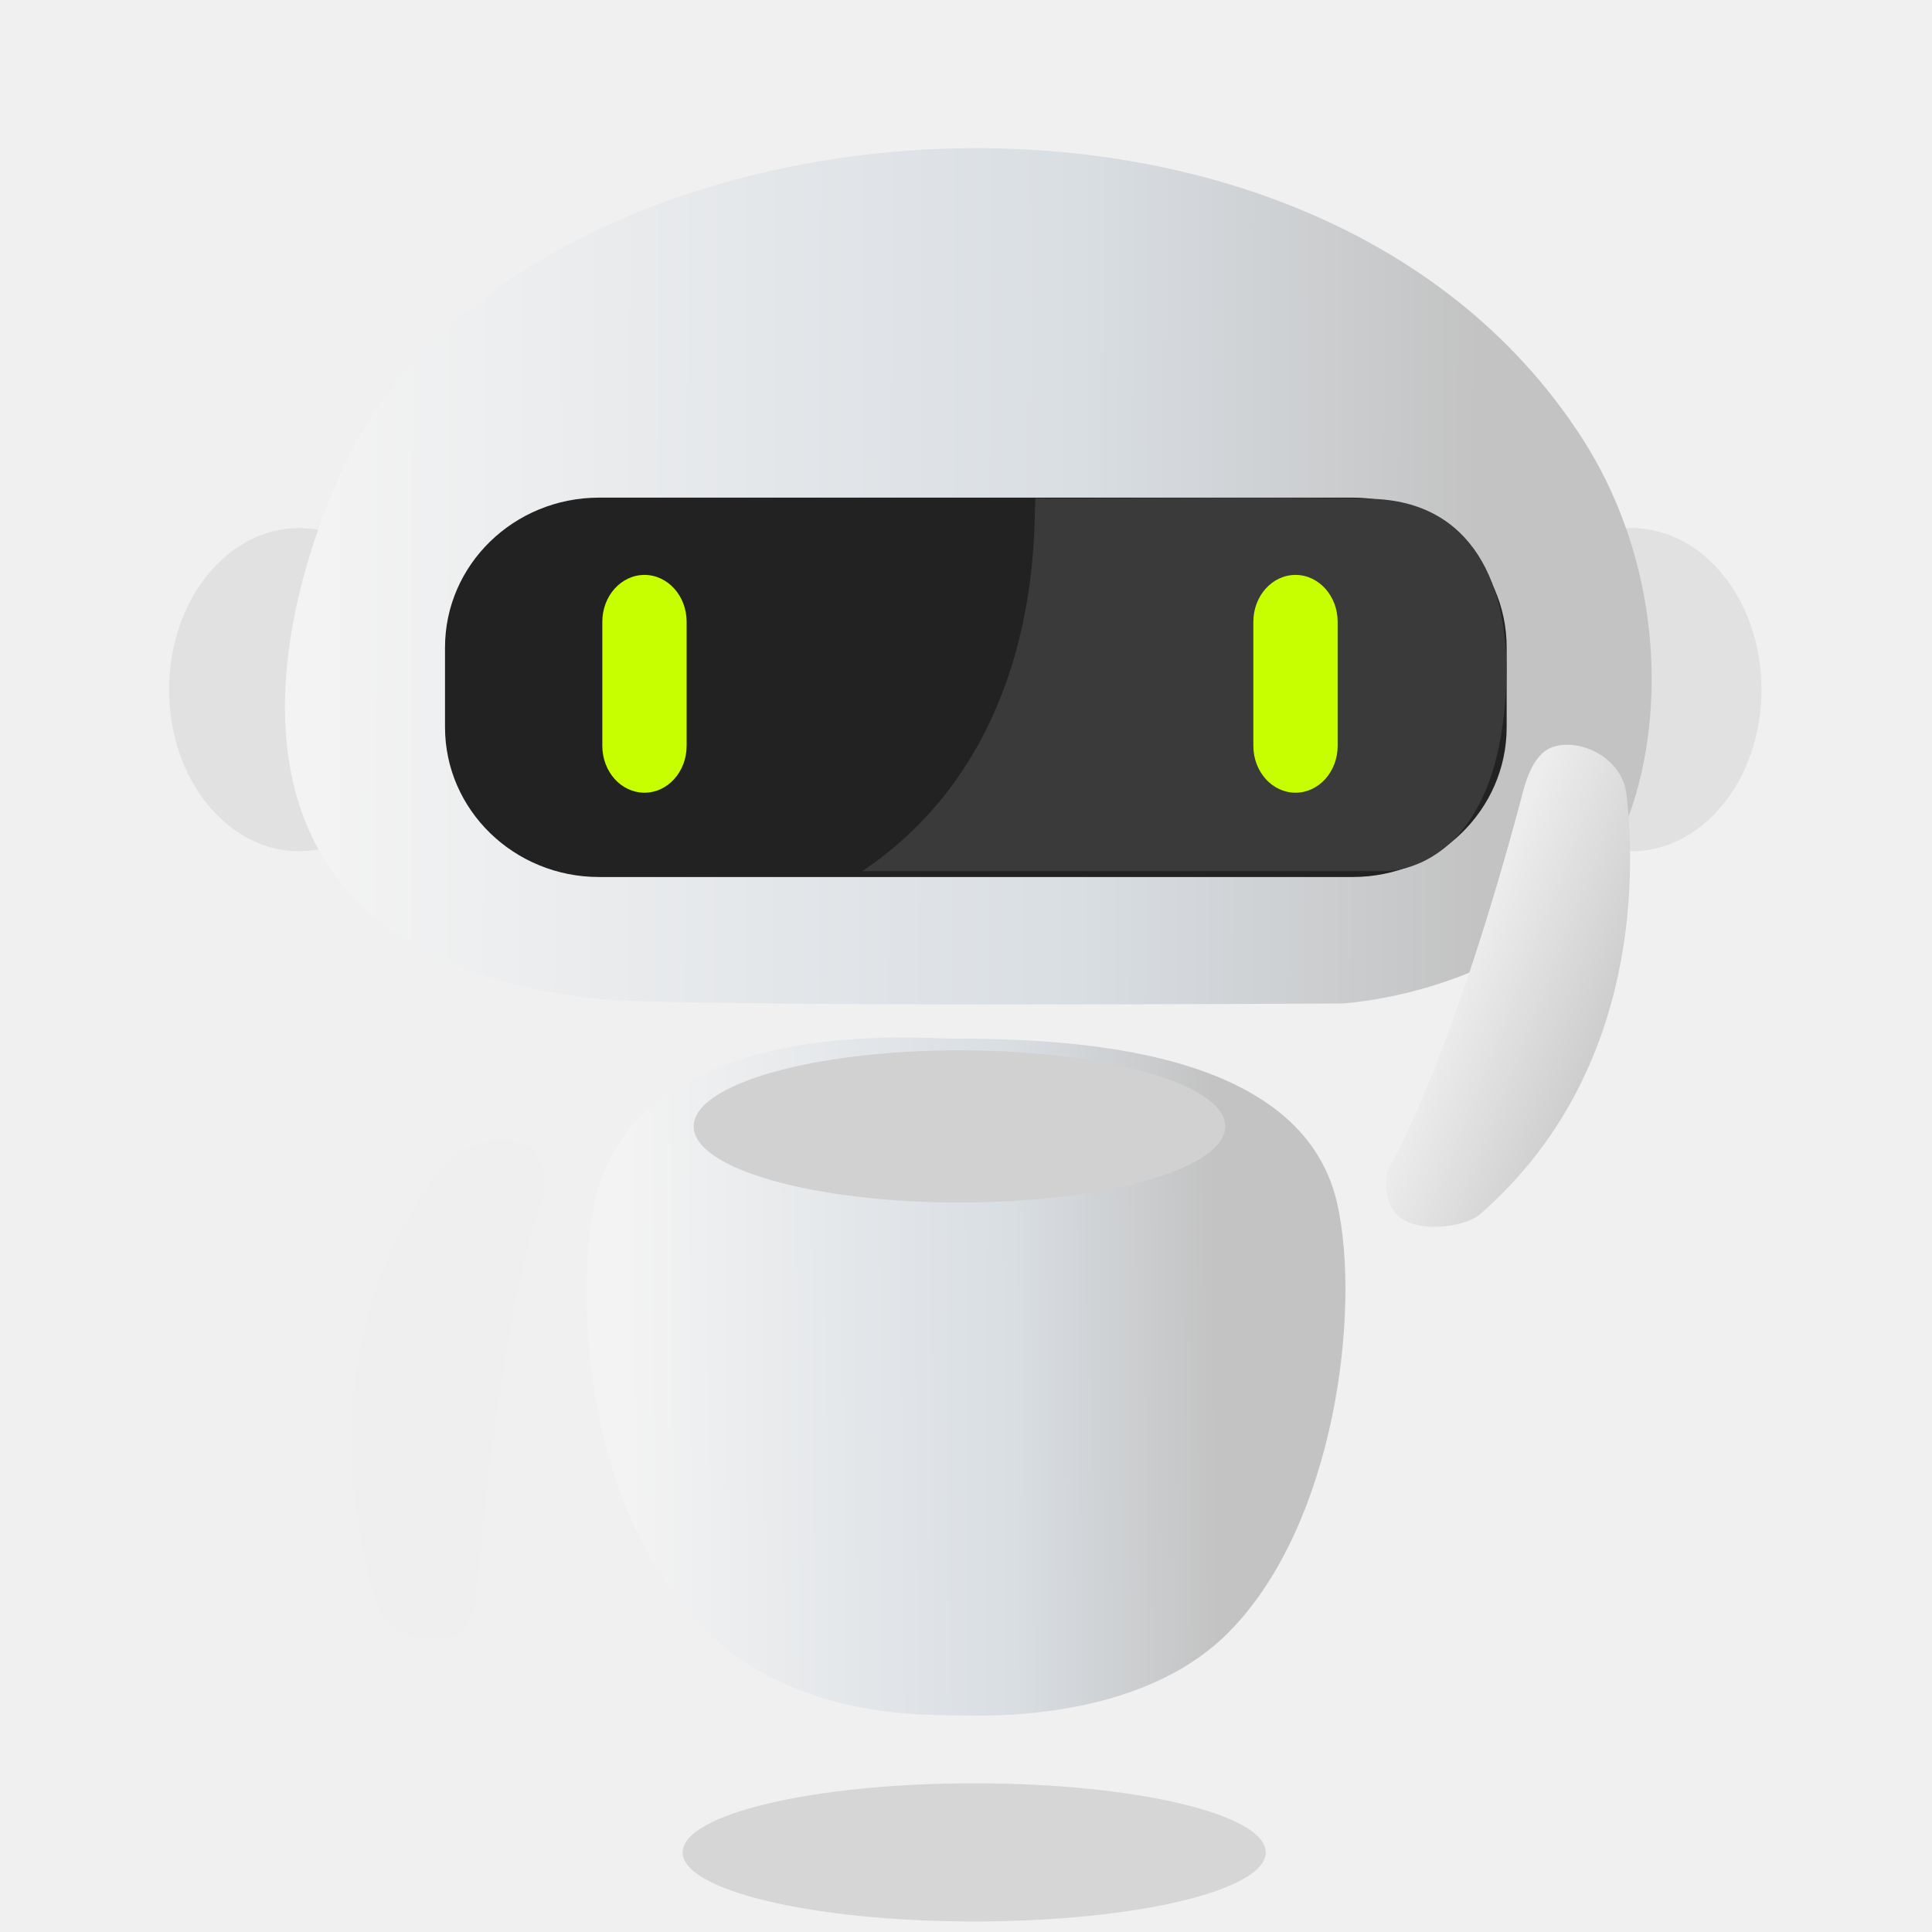
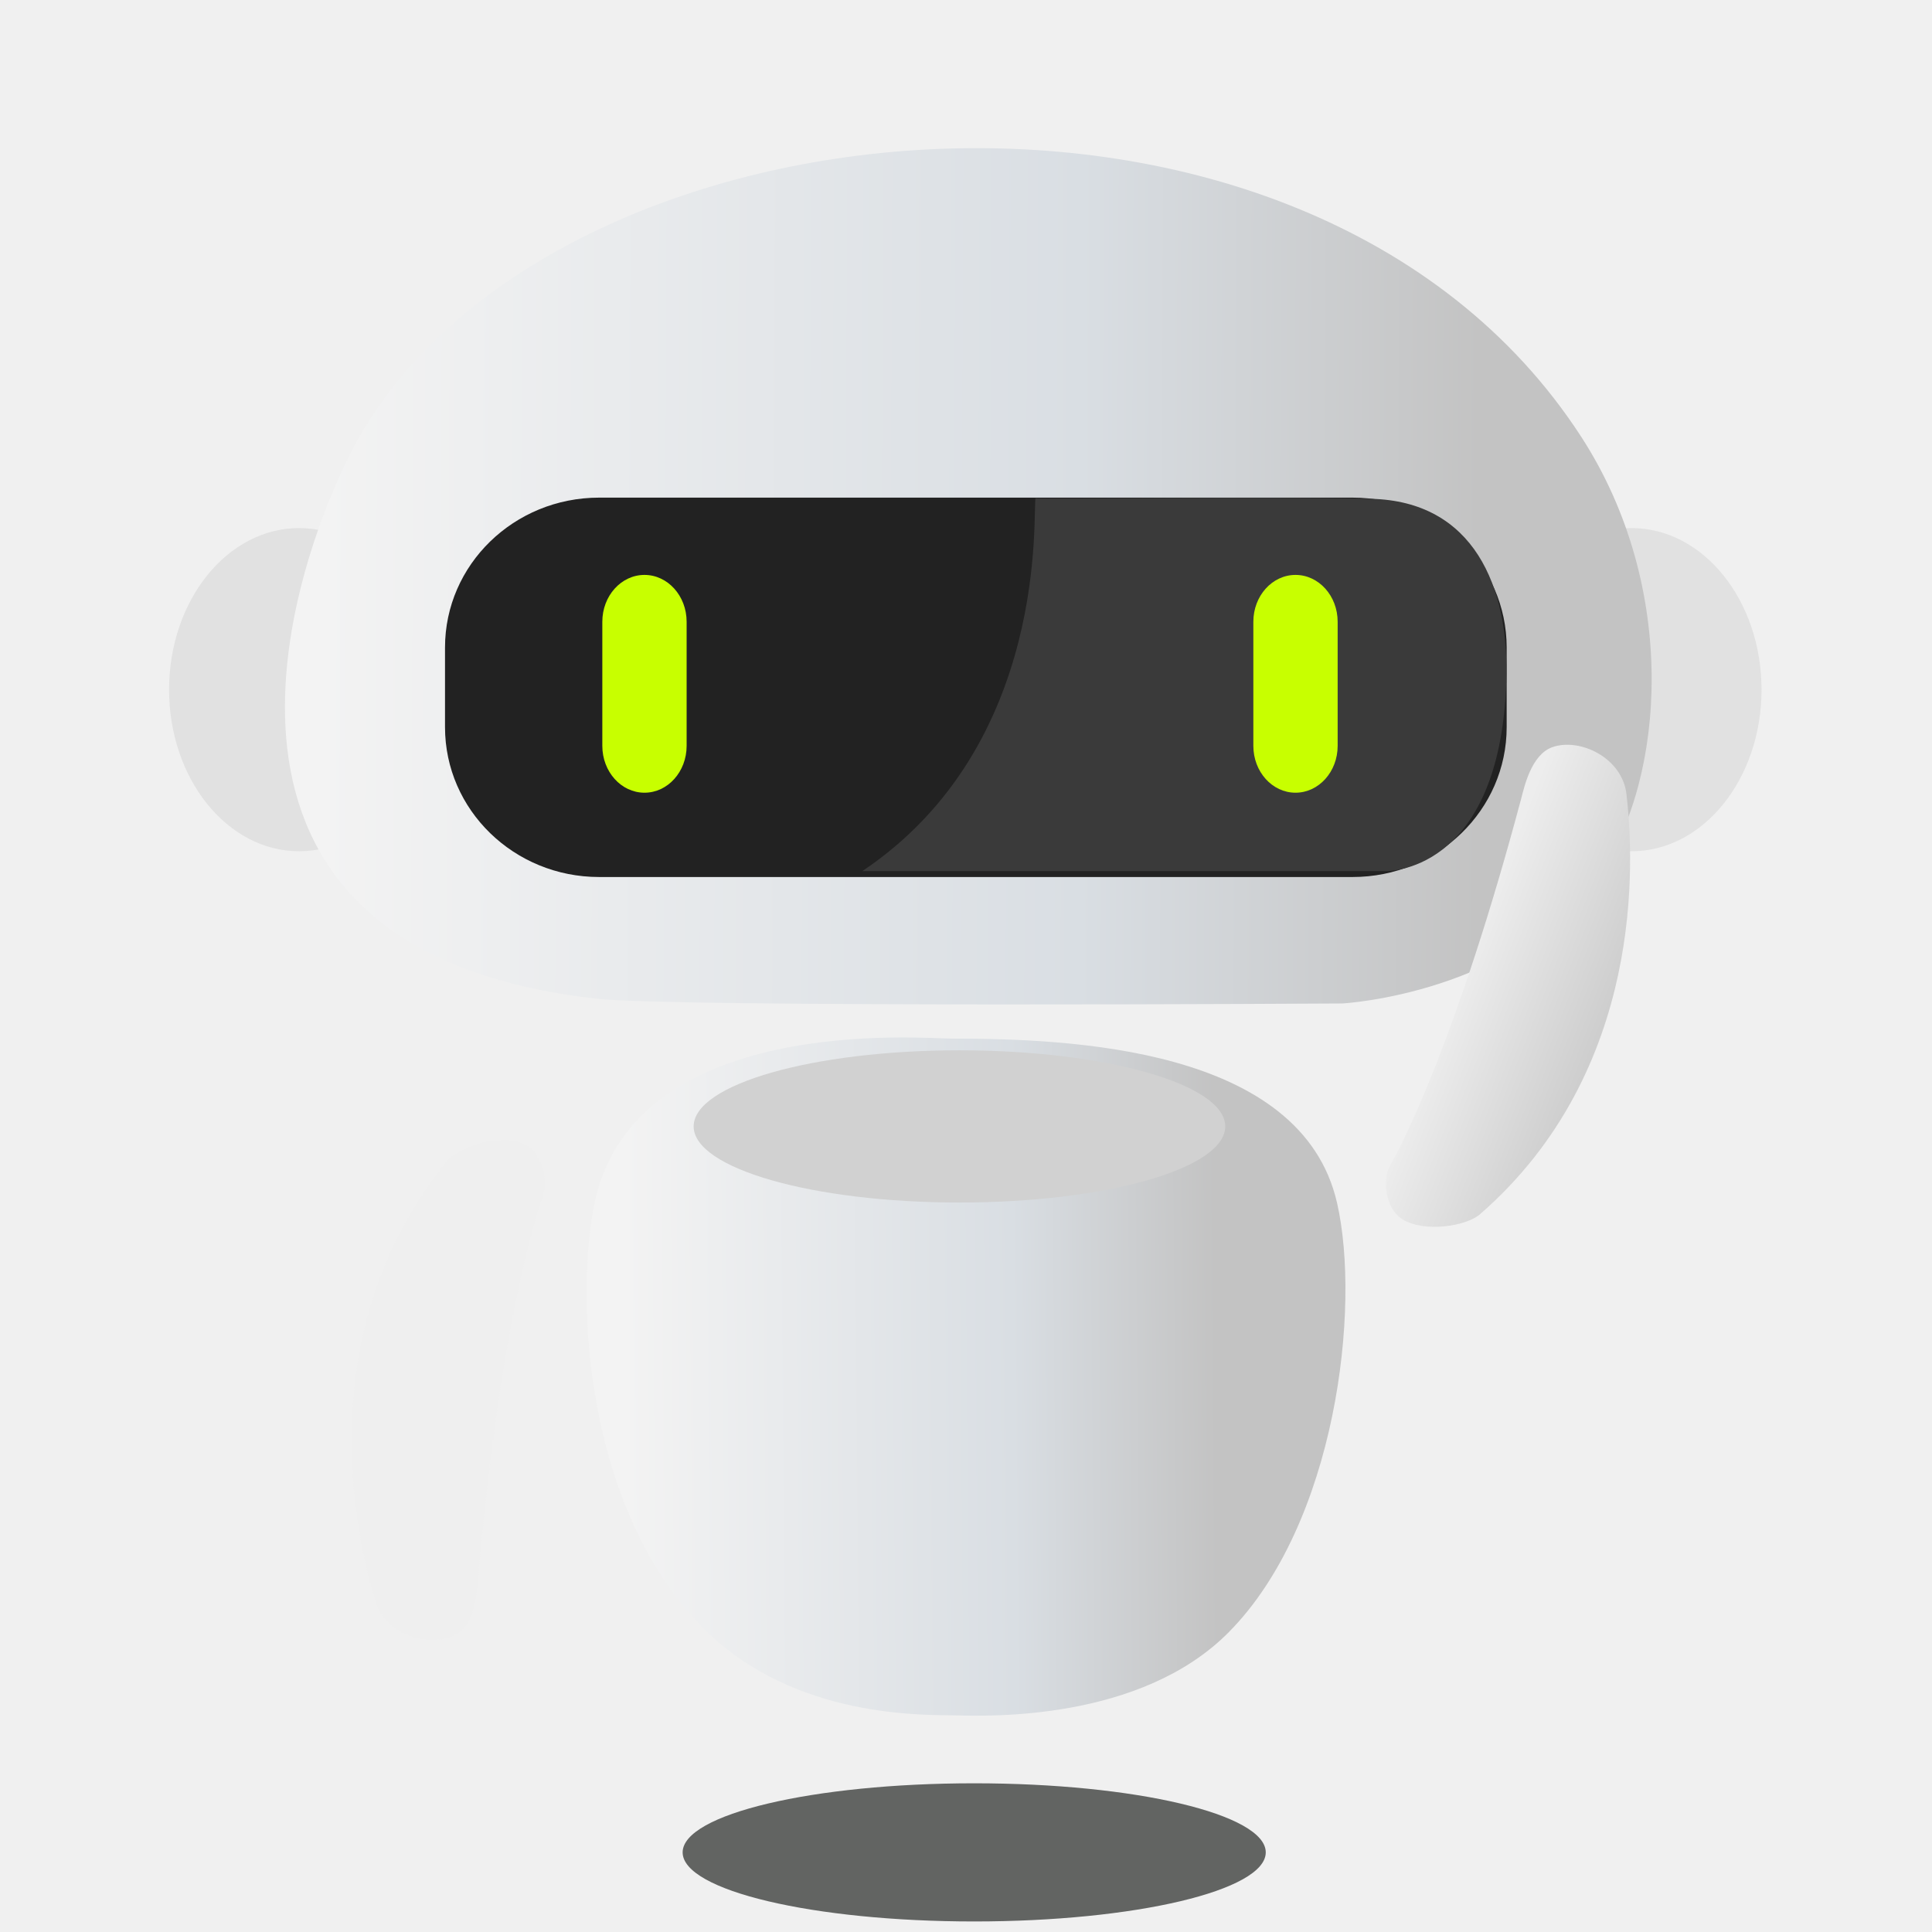
<svg xmlns="http://www.w3.org/2000/svg" fill="none" height="100%" width="100%" viewBox="0 0 825 825">
  <defs>
    <linearGradient id="i0" gradientUnits="userSpaceOnUse" spreadMethod="pad" x2="86" y2="146" x1="-166" y1="148">
      <stop offset="0%" stop-color="#f3f3f3" />
      <stop offset="65.5%" stop-color="#d9dee3" />
      <stop offset="100%" stop-color="#c3c3c3" />
    </linearGradient>
    <linearGradient id="i1" gradientUnits="userSpaceOnUse" spreadMethod="pad" x2="198" y2="-58" x1="-296" y1="-60">
      <stop offset="0%" stop-color="#f3f3f3" />
      <stop offset="65.5%" stop-color="#d9dee3" />
      <stop offset="100%" stop-color="#c3c3c3" />
    </linearGradient>
    <linearGradient id="i2" gradientUnits="userSpaceOnUse" spreadMethod="pad" x2="-180.613" y2="173.333" x1="-276.108" y1="154.158">
      <stop offset="0%" stop-color="#cecece" />
      <stop offset="65.5%" stop-color="#ededed" />
      <stop offset="100%" stop-color="#efefef" />
    </linearGradient>
  </defs>
  <g opacity="0.6" id="i3">
    <g transform="translate(416,791)">
      <g transform="scale(1,1)">
        <animateTransform repeatCount="indefinite" type="scale" attributeName="transform" dur="3s" begin="0s" calcMode="spline" values="1 1; 1.08 1.08; 1 1" keyTimes="0; 0.5; 1" keySplines="0.333 0 0.667 1; 0.333 0 0.667 1" fill="freeze" />
        <g transform="translate(17.5,-380.5)">
          <g id="i4" transform="matrix(1,0,0,1,-17.5,380.5)">
-             <ellipse ry="29.5" rx="124.5" cy="0" cx="0" stroke-width="0" stroke="#ffffff" fill="#c4c4c4" />
+             <ellipse ry="29.5" rx="124.5" cy="0" cx="0" stroke-width="0" stroke="transparent" fill="#030604" />
          </g>
        </g>
      </g>
    </g>
  </g>
  <g id="i5">
    <g transform="translate(412.499,587.822)">
      <animateTransform repeatCount="indefinite" type="translate" attributeName="transform" dur="3s" begin="0s" calcMode="spline" values="412.499 587.822; 413.796 507.822; 413.796 587.822" keyTimes="0; 0.5; 1" keySplines="0.333 0 0.667 1; 0.333 0 0.667 1" fill="freeze" />
      <g transform="scale(1,1) translate(20.704,-175.322)">
        <g id="i6">
          <g transform="translate(-19.719,9.59)">
            <animateTransform repeatCount="indefinite" type="translate" attributeName="transform" dur="3s" begin="0s" calcMode="spline" values="-19.719 9.59; -19.719 9.59; -19.719 45.59; -19.719 45.59; -19.719 9.59; -19.719 9.59" keyTimes="0; 0.078; 0.522; 0.589; 0.878; 1" keySplines="0 0 1 1; 0.333 0 0.667 1; 0 0 1 1; 0.333 0 0.667 1; 0 0 1 1" fill="freeze" />
            <g transform="rotate(0)">
              <animateTransform repeatCount="indefinite" type="rotate" attributeName="transform" dur="3s" begin="0s" calcMode="spline" values="0; 0; -9; 0; 0" keyTimes="0; 0.078; 0.311; 0.878; 1" keySplines="0 0 1 1; 0.333 0 0.667 1; 0.333 0 0.667 1; 0 0 1 1" fill="freeze" />
              <g transform="scale(1,1) translate(19.719,-9.59)">
                <g id="i7">
                  <g transform="translate(-305.5,-118)">
                    <animateTransform repeatCount="indefinite" type="translate" attributeName="transform" dur="3s" begin="0s" calcMode="spline" values="-305.5 -118; -305.5 -118; -321.619 -117.593; -305.5 -118; -305.5 -118" keyTimes="0; 0.078; 0.544; 0.878; 1" keySplines="0 0 1 1; 0.333 0 0.667 1; 0.333 0 0.667 1; 0 0 1 1" fill="freeze" />
                    <g transform="scale(1,1) translate(305.5,118)">
                      <g id="i4" transform="matrix(1,0,0,1,-305.5,-118)">
                        <ellipse ry="69" rx="55.5" cy="0" cx="0" stroke-width="0" stroke="#ffffff" fill="#e1e1e1" />
                      </g>
                    </g>
                  </g>
                </g>
              </g>
            </g>
          </g>
        </g>
      </g>
    </g>
  </g>
  <g id="i5">
    <g transform="translate(412.499,587.822)">
      <animateTransform repeatCount="indefinite" type="translate" attributeName="transform" dur="3s" begin="0s" calcMode="spline" values="412.499 587.822; 413.796 507.822; 413.796 587.822" keyTimes="0; 0.5; 1" keySplines="0.333 0 0.667 1; 0.333 0 0.667 1" fill="freeze" />
      <g transform="scale(1,1) translate(20.704,-175.322)">
        <g id="i6">
          <g transform="translate(-19.719,9.59)">
            <animateTransform repeatCount="indefinite" type="translate" attributeName="transform" dur="3s" begin="0s" calcMode="spline" values="-19.719 9.59; -19.719 9.59; -19.719 45.59; -19.719 45.59; -19.719 9.59; -19.719 9.59" keyTimes="0; 0.078; 0.522; 0.589; 0.878; 1" keySplines="0 0 1 1; 0.333 0 0.667 1; 0 0 1 1; 0.333 0 0.667 1; 0 0 1 1" fill="freeze" />
            <g transform="rotate(0)">
              <animateTransform repeatCount="indefinite" type="rotate" attributeName="transform" dur="3s" begin="0s" calcMode="spline" values="0; 0; -9; 0; 0" keyTimes="0; 0.078; 0.311; 0.878; 1" keySplines="0 0 1 1; 0.333 0 0.667 1; 0.333 0 0.667 1; 0 0 1 1" fill="freeze" />
              <g transform="scale(1,1) translate(19.719,-9.59)">
                <g id="i8">
                  <g transform="translate(263.5,-118)">
                    <animateTransform repeatCount="indefinite" type="translate" attributeName="transform" dur="3s" begin="0s" calcMode="spline" values="263.5 -118; 263.5 -118; 247.381 -117.593; 263.5 -118; 263.5 -118" keyTimes="0; 0.078; 0.544; 0.878; 1" keySplines="0 0 1 1; 0.333 0 0.667 1; 0.333 0 0.667 1; 0 0 1 1" fill="freeze" />
                    <g transform="scale(1,1) translate(305.5,118)">
                      <g id="i4" transform="matrix(1,0,0,1,-305.5,-118)">
                        <ellipse ry="69" rx="55.5" cy="0" cx="0" stroke-width="0" stroke="#ffffff" fill="#e1e1e1" />
                      </g>
                    </g>
                  </g>
                </g>
              </g>
            </g>
          </g>
        </g>
      </g>
    </g>
  </g>
  <g id="i5">
    <g transform="translate(412.499,587.822)">
      <animateTransform repeatCount="indefinite" type="translate" attributeName="transform" dur="3s" begin="0s" calcMode="spline" values="412.499 587.822; 413.796 507.822; 413.796 587.822" keyTimes="0; 0.5; 1" keySplines="0.333 0 0.667 1; 0.333 0 0.667 1" fill="freeze" />
      <g transform="scale(1,1) translate(20.704,-175.322)">
        <g id="i9">
          <path fill="url(#i0)" stroke-width="0" stroke="#ffffff" d="M-27,31C-39.374,31,-164,20,-179.678,102.948C-187.857,146.221,-182,234,-132.269,283.359C-93.714,321.625,-38.15,319.708,-25,320C-11.456,320.301,53.754,322.598,91.483,284.497C137.323,238.206,148,146,137.742,101.155C122.561,34.789,24,31,-27,31Z" />
        </g>
        <g id="i4" transform="matrix(1,0,0,1,-23.5,68.5)">
          <ellipse ry="32.5" rx="113.5" cy="0" cx="0" fill="#d1d1d1" />
        </g>
      </g>
    </g>
  </g>
  <g id="i5">
    <g transform="translate(412.499,587.822)">
      <animateTransform repeatCount="indefinite" type="translate" attributeName="transform" dur="3s" begin="0s" calcMode="spline" values="412.499 587.822; 413.796 507.822; 413.796 587.822" keyTimes="0; 0.5; 1" keySplines="0.333 0 0.667 1; 0.333 0 0.667 1" fill="freeze" />
      <g transform="scale(1,1) translate(20.704,-175.322)">
        <g id="i6">
          <g transform="translate(-19.719,9.59)">
            <animateTransform repeatCount="indefinite" type="translate" attributeName="transform" dur="3s" begin="0s" calcMode="spline" values="-19.719 9.59; -19.719 9.59; -19.719 45.59; -19.719 45.59; -19.719 9.59; -19.719 9.59" keyTimes="0; 0.078; 0.522; 0.589; 0.878; 1" keySplines="0 0 1 1; 0.333 0 0.667 1; 0 0 1 1; 0.333 0 0.667 1; 0 0 1 1" fill="freeze" />
            <g transform="rotate(0)">
              <animateTransform repeatCount="indefinite" type="rotate" attributeName="transform" dur="3s" begin="0s" calcMode="spline" values="0; 0; -9; 0; 0" keyTimes="0; 0.078; 0.311; 0.878; 1" keySplines="0 0 1 1; 0.333 0 0.667 1; 0.333 0 0.667 1; 0 0 1 1" fill="freeze" />
              <g transform="scale(1,1) translate(19.719,-9.59)">
                <g id="i9">
                  <path fill="url(#i1)" stroke-width="0" stroke="#ffffff" d="M242,-226C124,-408,-206,-374,-284,-218C-312.425,-161.149,-360,-6,-178,14C-143.681,17.771,140,16,140,16C140,16,214.563,11.971,250.406,-40.457C277.401,-79.944,284.021,-161.188,242,-226Z" />
                </g>
              </g>
            </g>
          </g>
        </g>
      </g>
    </g>
  </g>
  <g id="i5">
    <g transform="translate(412.499,587.822)">
      <animateTransform repeatCount="indefinite" type="translate" attributeName="transform" dur="3s" begin="0s" calcMode="spline" values="412.499 587.822; 413.796 507.822; 413.796 587.822" keyTimes="0; 0.5; 1" keySplines="0.333 0 0.667 1; 0.333 0 0.667 1" fill="freeze" />
      <g transform="scale(1,1) translate(20.704,-175.322)">
        <g id="i6">
          <g transform="translate(-19.719,9.59)">
            <animateTransform repeatCount="indefinite" type="translate" attributeName="transform" dur="3s" begin="0s" calcMode="spline" values="-19.719 9.59; -19.719 9.59; -19.719 45.59; -19.719 45.59; -19.719 9.59; -19.719 9.59" keyTimes="0; 0.078; 0.522; 0.589; 0.878; 1" keySplines="0 0 1 1; 0.333 0 0.667 1; 0 0 1 1; 0.333 0 0.667 1; 0 0 1 1" fill="freeze" />
            <g transform="rotate(0)">
              <animateTransform repeatCount="indefinite" type="rotate" attributeName="transform" dur="3s" begin="0s" calcMode="spline" values="0; 0; -9; 0; 0" keyTimes="0; 0.078; 0.311; 0.878; 1" keySplines="0 0 1 1; 0.333 0 0.667 1; 0.333 0 0.667 1; 0 0 1 1" fill="freeze" />
              <g transform="scale(1,1) translate(19.719,-9.59)">
                <g id="i10">
                  <g transform="translate(-16.492,-119)">
                    <animateTransform repeatCount="indefinite" type="translate" attributeName="transform" dur="3s" begin="0s" calcMode="spline" values="-16.492 -119; -16.492 -119; 24.269 -140.413; 24.269 -140.413; -16.492 -119; -16.492 -119" keyTimes="0; 0.078; 0.5; 0.589; 0.878; 1" keySplines="0 0 1 1; 0.333 0 0.667 1; 0 0 1 1; 0.333 0 0.667 1; 0 0 1 1" fill="freeze" />
                    <g transform="scale(1,1) translate(16.492,119)">
                      <g id="i11" transform="matrix(1.028,0,0,1,-16.5,-119)">
                        <rect ry="64" rx="64" height="162" width="441" y="-81" x="-220.5" stroke-width="0" stroke="#ffffff" fill="#222222" />
                      </g>
                      <g id="i12">
                        <path d="M9,-199.75C7.617,-194.219,15.5,-94.5,-65,-40.5C-65,-40.5,158,-40.5,158,-40.5C158,-40.5,207,-38.5,210,-121C211.508,-162.476,195.75,-198.5,152.25,-199.5C108.75,-200.5,9,-199.25,9,-199.75Z" stroke-width="0" stroke="#ffffff" fill="#3a3a3a">
                          <animate repeatCount="indefinite" attributeName="d" dur="3s" begin="0s" calcMode="spline" values="M9,-199.75C7.617,-194.219,15.5,-94.5,-65,-40.5C-65,-40.5,158,-40.5,158,-40.5C158,-40.5,207,-38.5,210,-121C211.508,-162.476,195.75,-198.5,152.25,-199.5C108.75,-200.5,9,-199.25,9,-199.75Z; M9,-199.75C7.617,-194.219,15.5,-94.5,-65,-40.5C-65,-40.5,158,-40.5,158,-40.5C158,-40.5,207,-38.5,210,-121C211.508,-162.476,195.75,-198.5,152.25,-199.5C108.75,-200.5,9,-199.25,9,-199.75Z; M31.083,-199.182C29.7,-193.651,37.583,-93.932,-42.917,-39.932C-42.917,-39.932,158,-40.5,158,-40.5C158,-40.5,207,-38.5,210,-121C211.508,-162.476,195.75,-198.5,152.25,-199.5C108.75,-200.5,31.083,-198.682,31.083,-199.182Z; M31.083,-199.182C29.7,-193.651,37.583,-93.932,-42.917,-39.932C-42.917,-39.932,158,-40.5,158,-40.5C158,-40.5,207,-38.5,210,-121C211.508,-162.476,195.75,-198.5,152.25,-199.5C108.75,-200.5,31.083,-198.682,31.083,-199.182Z; M9,-199.75C7.617,-194.219,15.5,-94.5,-65,-40.5C-65,-40.5,158,-40.5,158,-40.5C158,-40.5,207,-38.5,210,-121C211.508,-162.476,195.75,-198.5,152.25,-199.5C108.75,-200.5,9,-199.25,9,-199.75Z; M9,-199.75C7.617,-194.219,15.5,-94.5,-65,-40.5C-65,-40.5,158,-40.5,158,-40.5C158,-40.5,207,-38.5,210,-121C211.508,-162.476,195.75,-198.5,152.25,-199.5C108.75,-200.5,9,-199.25,9,-199.75Z" keyTimes="0; 0.078; 0.5; 0.589; 0.878; 1" keySplines="0 0 1 1; 0.167 0.167 0.667 1; 0.333 0 0.667 1; 0.333 0 0.833 0.833; 0 0 1 1" fill="freeze" />
                        </path>
                      </g>
                    </g>
                  </g>
                </g>
              </g>
            </g>
          </g>
        </g>
      </g>
    </g>
  </g>
  <g id="i5">
    <g transform="translate(412.499,587.822)">
      <animateTransform repeatCount="indefinite" type="translate" attributeName="transform" dur="3s" begin="0s" calcMode="spline" values="412.499 587.822; 413.796 507.822; 413.796 587.822" keyTimes="0; 0.5; 1" keySplines="0.333 0 0.667 1; 0.333 0 0.667 1" fill="freeze" />
      <g transform="scale(1,1) translate(20.704,-175.322)">
        <g id="i6">
          <g transform="translate(-19.719,9.59)">
            <animateTransform repeatCount="indefinite" type="translate" attributeName="transform" dur="3s" begin="0s" calcMode="spline" values="-19.719 9.59; -19.719 9.59; -19.719 45.59; -19.719 45.59; -19.719 9.59; -19.719 9.59" keyTimes="0; 0.078; 0.522; 0.589; 0.878; 1" keySplines="0 0 1 1; 0.333 0 0.667 1; 0 0 1 1; 0.333 0 0.667 1; 0 0 1 1" fill="freeze" />
            <g transform="rotate(0)">
              <animateTransform repeatCount="indefinite" type="rotate" attributeName="transform" dur="3s" begin="0s" calcMode="spline" values="0; 0; -9; 0; 0" keyTimes="0; 0.078; 0.311; 0.878; 1" keySplines="0 0 1 1; 0.333 0 0.667 1; 0.333 0 0.667 1; 0 0 1 1" fill="freeze" />
              <g transform="scale(1,1) translate(19.719,-9.59)">
                <g id="i10">
                  <g transform="translate(-16.492,-119)">
                    <animateTransform repeatCount="indefinite" type="translate" attributeName="transform" dur="3s" begin="0s" calcMode="spline" values="-16.492 -119; -16.492 -119; 24.269 -140.413; 24.269 -140.413; -16.492 -119; -16.492 -119" keyTimes="0; 0.078; 0.5; 0.589; 0.878; 1" keySplines="0 0 1 1; 0.333 0 0.667 1; 0 0 1 1; 0.333 0 0.667 1; 0 0 1 1" fill="freeze" />
                    <g transform="scale(1,1) translate(16.492,119)">
                      <g id="i13">
                        <g transform="translate(-158,-120.5)">
                          <g transform="scale(1,1)">
                            <animateTransform repeatCount="indefinite" type="scale" attributeName="transform" dur="3s" begin="0s" calcMode="spline" values="1 1; 1 1; 1 0; 1 1; 1 1" keyTimes="0; 0.4; 0.456; 0.511; 1" keySplines="0 0 1 1; 0.167 0.167 0.667 1; 0.333 0 0.833 0.833; 0 0 1 1" fill="freeze" />
                            <g transform="translate(158,120.5)">
                              <g id="i11" transform="matrix(1,0,0,1,-158,-120.5)">
                                <rect ry="20" rx="20" height="93" width="36" y="-46.5" x="-18" stroke-width="0" stroke="#ffffff" fill="#c8ff00" />
                              </g>
                            </g>
                          </g>
                        </g>
                      </g>
                    </g>
                  </g>
                </g>
              </g>
            </g>
          </g>
        </g>
      </g>
    </g>
  </g>
  <g id="i5">
    <g transform="translate(412.499,587.822)">
      <animateTransform repeatCount="indefinite" type="translate" attributeName="transform" dur="3s" begin="0s" calcMode="spline" values="412.499 587.822; 413.796 507.822; 413.796 587.822" keyTimes="0; 0.5; 1" keySplines="0.333 0 0.667 1; 0.333 0 0.667 1" fill="freeze" />
      <g transform="scale(1,1) translate(20.704,-175.322)">
        <g id="i6">
          <g transform="translate(-19.719,9.59)">
            <animateTransform repeatCount="indefinite" type="translate" attributeName="transform" dur="3s" begin="0s" calcMode="spline" values="-19.719 9.59; -19.719 9.59; -19.719 45.59; -19.719 45.59; -19.719 9.59; -19.719 9.59" keyTimes="0; 0.078; 0.522; 0.589; 0.878; 1" keySplines="0 0 1 1; 0.333 0 0.667 1; 0 0 1 1; 0.333 0 0.667 1; 0 0 1 1" fill="freeze" />
            <g transform="rotate(0)">
              <animateTransform repeatCount="indefinite" type="rotate" attributeName="transform" dur="3s" begin="0s" calcMode="spline" values="0; 0; -9; 0; 0" keyTimes="0; 0.078; 0.311; 0.878; 1" keySplines="0 0 1 1; 0.333 0 0.667 1; 0.333 0 0.667 1; 0 0 1 1" fill="freeze" />
              <g transform="scale(1,1) translate(19.719,-9.59)">
                <g id="i10">
                  <g transform="translate(-16.492,-119)">
                    <animateTransform repeatCount="indefinite" type="translate" attributeName="transform" dur="3s" begin="0s" calcMode="spline" values="-16.492 -119; -16.492 -119; 24.269 -140.413; 24.269 -140.413; -16.492 -119; -16.492 -119" keyTimes="0; 0.078; 0.5; 0.589; 0.878; 1" keySplines="0 0 1 1; 0.333 0 0.667 1; 0 0 1 1; 0.333 0 0.667 1; 0 0 1 1" fill="freeze" />
                    <g transform="scale(1,1) translate(16.492,119)">
                      <g id="i14">
                        <g transform="translate(120,-120.5)">
                          <g transform="scale(1,1)">
                            <animateTransform repeatCount="indefinite" type="scale" attributeName="transform" dur="3s" begin="0s" calcMode="spline" values="1 1; 1 1; 1 0; 1 1; 1 1" keyTimes="0; 0.4; 0.456; 0.511; 1" keySplines="0 0 1 1; 0.167 0.167 0.667 1; 0.333 0 0.833 0.833; 0 0 1 1" fill="freeze" />
                            <g transform="translate(158,120.5)">
                              <g id="i11" transform="matrix(1,0,0,1,-158,-120.5)">
                                <rect ry="20" rx="20" height="93" width="36" y="-46.5" x="-18" stroke-width="0" stroke="#ffffff" fill="#c8ff00" />
                              </g>
                            </g>
                          </g>
                        </g>
                      </g>
                    </g>
                  </g>
                </g>
              </g>
            </g>
          </g>
        </g>
      </g>
    </g>
  </g>
  <g id="i5">
    <g transform="translate(412.499,587.822)">
      <animateTransform repeatCount="indefinite" type="translate" attributeName="transform" dur="3s" begin="0s" calcMode="spline" values="412.499 587.822; 413.796 507.822; 413.796 587.822" keyTimes="0; 0.5; 1" keySplines="0.333 0 0.667 1; 0.333 0 0.667 1" fill="freeze" />
      <g transform="scale(1,1) translate(20.704,-175.322)">
        <g id="i15">
          <g transform="translate(-223.715,93.051)">
            <animateTransform repeatCount="indefinite" type="translate" attributeName="transform" dur="3s" begin="0s" calcMode="spline" values="-223.715 93.051; -223.715 93.051; -223.715 119.051; -223.715 93.051; -223.715 76.051; -223.715 93.051; -223.715 93.051" keyTimes="0; 0.033; 0.344; 0.578; 0.778; 0.989; 1" keySplines="0 0 1 1; 0.333 0 0.667 1; 0.333 0 0.667 1; 0.333 0 0.667 1; 0.333 0 0.667 1; 0 0 1 1" fill="freeze" />
            <g transform="rotate(0)">
              <animateTransform repeatCount="indefinite" type="rotate" attributeName="transform" dur="3s" begin="0s" calcMode="spline" values="0; 0; -11; 3.659; 0; 0" keyTimes="0; 0.033; 0.444; 0.744; 0.989; 1" keySplines="0 0 1 1; 0.167 0.167 0.667 1; 0.296 0 0.665 0.832; 0.428 0 0.811 1; 0 0 1 1" fill="freeze" />
              <g transform="scale(1,1) translate(223.715,-93.051)">
                <g id="i9">
                  <path stroke-width="0" stroke="#a2a2a2" fill="#efefef" d="M-242.5,83.5C-301.5,156.5,-281,244,-273,271C-268.503,286.177,-248.986,291.423,-238.265,285.283C-229.913,280.5,-229.455,266.253,-229,261C-220,157,-205,108,-201,97C-199.137,91.877,-201.533,79.152,-210.355,75.636C-220.476,71.602,-237.63,77.475,-242.5,83.5Z" />
                </g>
              </g>
            </g>
          </g>
        </g>
      </g>
    </g>
  </g>
  <g id="i5">
    <g transform="translate(412.499,587.822)">
      <animateTransform repeatCount="indefinite" type="translate" attributeName="transform" dur="3s" begin="0s" calcMode="spline" values="412.499 587.822; 413.796 507.822; 413.796 587.822" keyTimes="0; 0.5; 1" keySplines="0.333 0 0.667 1; 0.333 0 0.667 1" fill="freeze" />
      <g transform="scale(1,1) translate(20.704,-175.322)">
        <g id="i16">
          <g transform="translate(180.285,91.051)">
            <animateTransform repeatCount="indefinite" type="translate" attributeName="transform" dur="3s" begin="0s" calcMode="spline" values="180.285 91.051; 177.285 105.051; 181.285 89.051; 181.285 81.051; 180.285 91.051; 180.285 91.051" keyTimes="0; 0.311; 0.544; 0.744; 0.989; 1" keySplines="0.333 0 0.667 1; 0.333 0 0.667 1; 0.333 0 0.667 1; 0.333 0 0.667 1; 0 0 1 1" fill="freeze" />
            <g transform="rotate(190)">
              <animateTransform repeatCount="indefinite" type="rotate" attributeName="transform" dur="3s" begin="0s" calcMode="spline" values="190; 190; 191; 198.741; 190; 190" keyTimes="0; 0.078; 0.311; 0.5; 0.878; 1" keySplines="0 0 1 1; 0.333 0 0.667 1; 0.333 0 0.667 1; 0.333 0.034 0.667 1; 0 0 1 1" fill="freeze" />
              <g transform="scale(1,1) translate(221.715,-95.051)">
                <g id="i9">
                  <path fill="url(#i2)" stroke-width="0" stroke="#afafaf" d="M-242.5,83.5C-301.5,156.5,-281,244,-273,271C-268.503,286.177,-248.986,291.423,-238.265,285.283C-229.913,280.5,-229.455,266.253,-229,261C-220,157,-205,108,-201,97C-199.137,91.877,-201.533,79.152,-210.355,75.636C-220.476,71.602,-237.63,77.475,-242.5,83.5Z" />
                </g>
              </g>
            </g>
          </g>
        </g>
      </g>
    </g>
  </g>
</svg>
